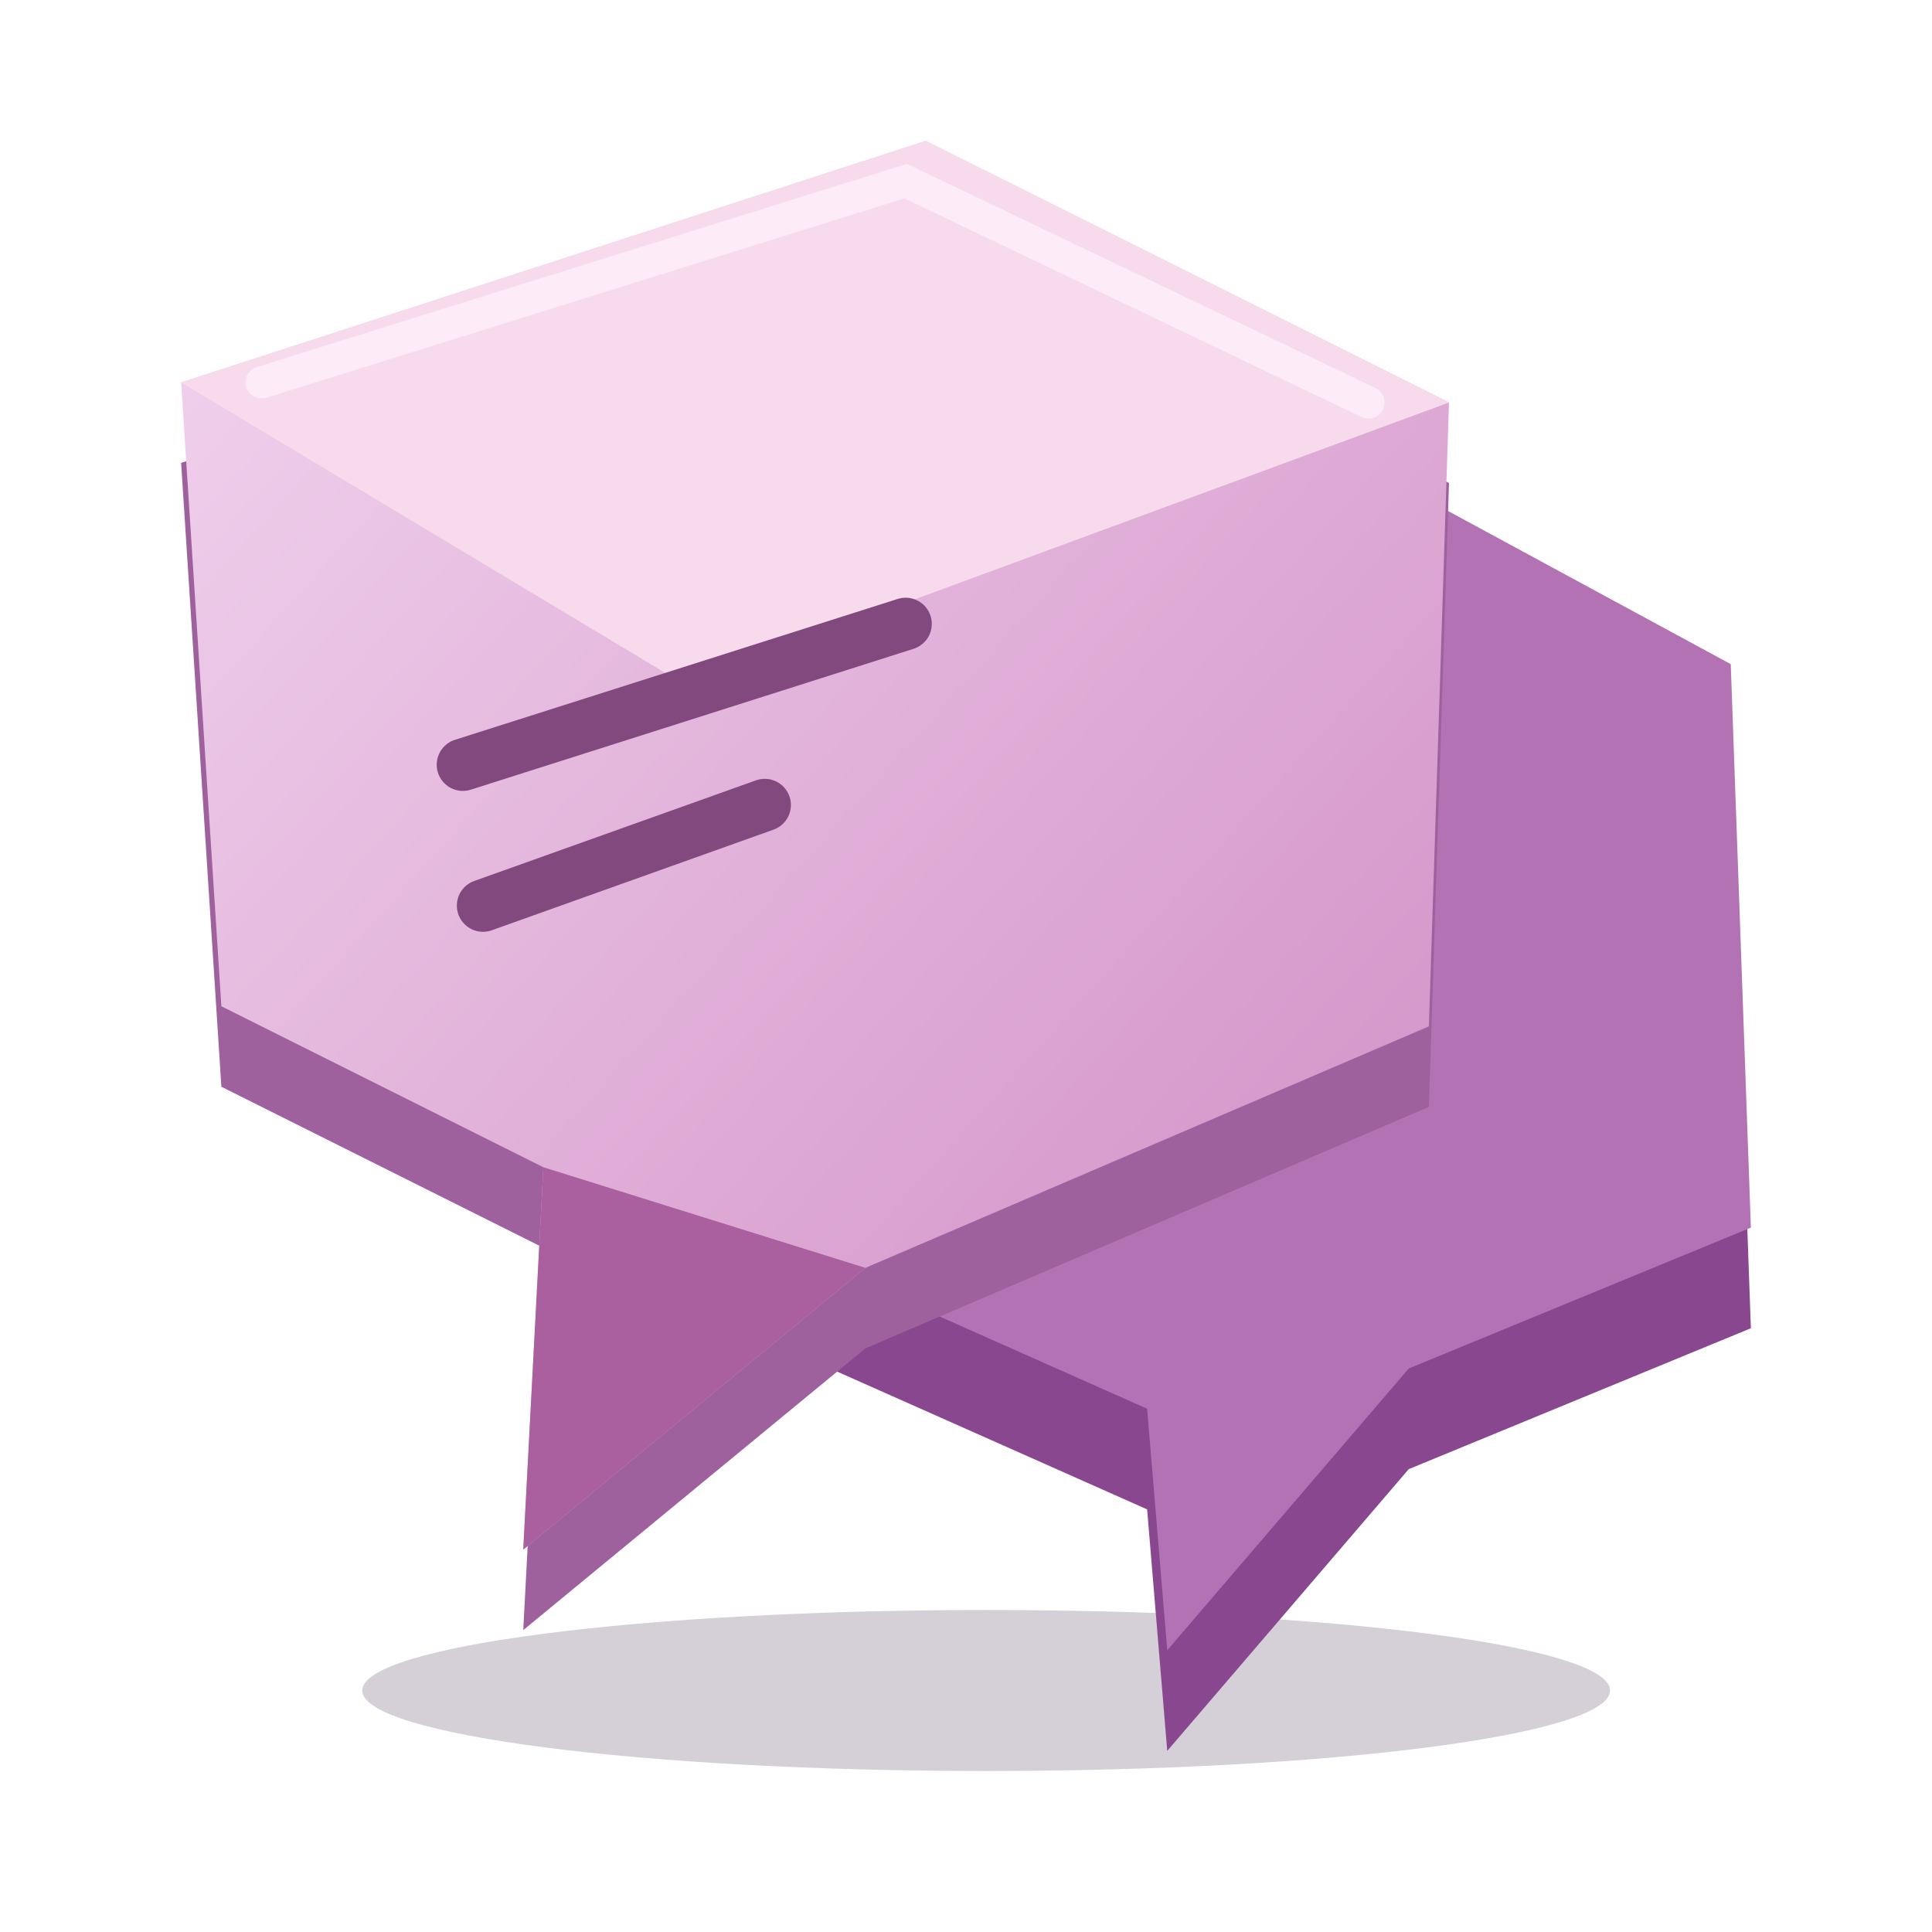
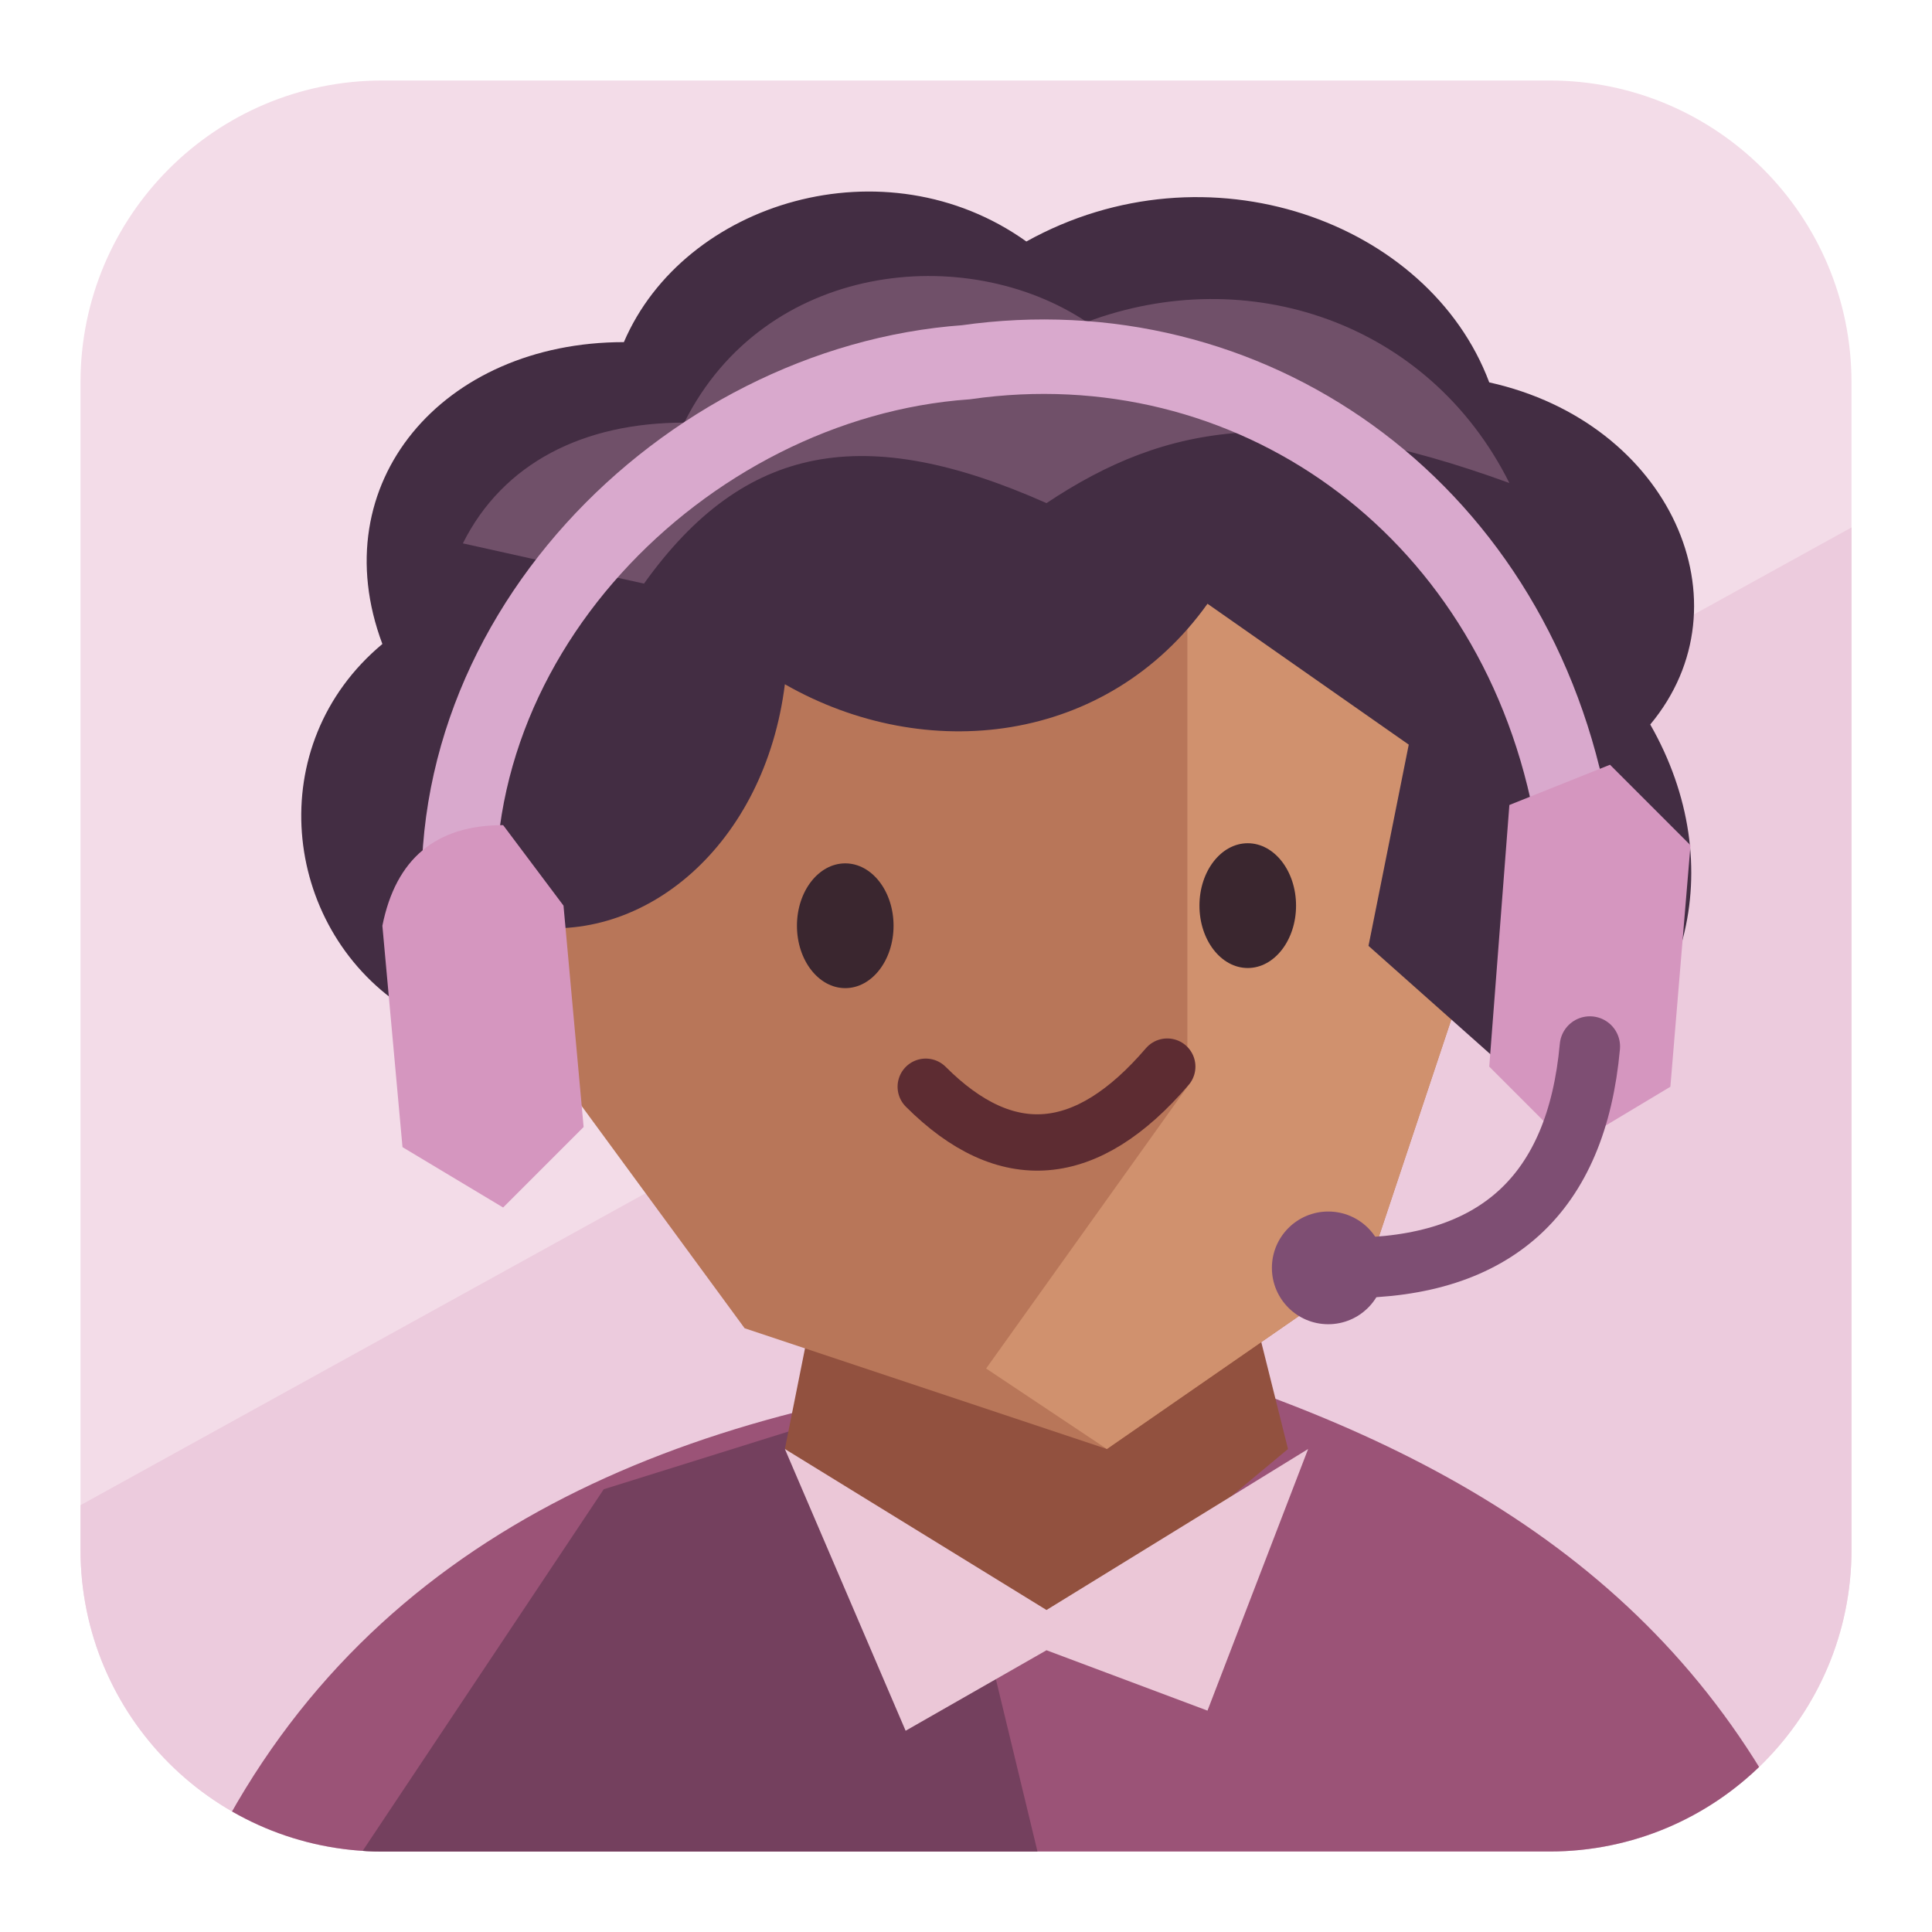
<svg xmlns="http://www.w3.org/2000/svg" viewBox="0 0 96 96">
  <defs>
-     <linearGradient id="paper" x2="1" y2="1">
-       <stop stop-color="#f2d5ef" />
-       <stop offset="1" stop-color="#cf8ac2" />
-     </linearGradient>
+     <clipPath id="frame">
+       <rect x="4" y="4" width="88" height="88" rx="15" />
+     </clipPath>
  </defs>
-   <ellipse cx="49" cy="84" rx="31" ry="4" fill="#3e2548" opacity=".22" />
-   <path d="m30 37 32-12 24 13 1 28-17 7-12 14-1-12-27-12Z" fill="#88478f" />
-   <path d="m30 32 32-12 24 13 1 28-17 7-12 14-1-12-27-12Z" fill="#b272b3" />
-   <path d="m9 23 37-12 26 13-1 31-28 12-17 14 1-19-16-8Z" fill="#9f609e" />
-   <path d="m9 19 37-12 26 13-1 31-28 12-17 14 1-19-16-8Z" fill="url(#paper)" />
-   <path d="M9 19 46 7l26 13-38 14Z" fill="#f7dbed" />
-   <path d="m26 77 1-19 16 5Z" fill="#aa5f9f" />
-   <path d="m23 38 22-7m-21 14 14-5" stroke="#82497f" stroke-width="2.6" stroke-linecap="round" />
-   <path d="m13 19 32-10 23 11" fill="none" stroke="#fff0fa" stroke-width="1.6" stroke-linecap="round" opacity=".76" />
+   <g clip-path="url(#frame)">
+     <path fill="#f3dce8" d="M0 0h96v96H0z" />
+     <path fill="#eccbdd" d="M0 77 96 24v72H0z" />
+     <path fill="#9b5377" d="M8 98c6-18 20-26 37-29h17c14 5 25 13 30 29Z" />
+     <path fill="#74405e" d="m30 74 16-5 7 29H14Z" />
+     <path fill="#92513f" d="m42 57 18-1 4 16-12 10-13-10Z" />
+     <path fill="#b87659" d="m30 34 16-10 22 4 7 14-7 21-13 9-18-6-11-15Z" />
+     <path fill="#d0916e" d="m59 27 9 1 7 14-7 21-13 9-6-4 10-14Z" />
+     <path fill="#432d43" d="M20 50c-6-4-7-13-1-18-3-8 3-15 12-15 3-7 13-10 20-5 9-5 20-1 23 7 9 2 13 11 8 17 4 7 2 15-5 19l-9-8 2-10-10-7c-5 7-14 8-21 4-1 8-7 13-13 12l-3 7Z" />
+     <path fill="#705069" d="M23 27c2-4 6-6 11-6 4-8 14-9 20-5 8-3 17 0 21 8-11-4-17-3-23 1-9-4-15-3-20 4Z" />
+     <path d="M23 47c-2-15 11-28 25-29 14-2 27 7 30 22" fill="none" stroke="#d9a9cd" stroke-width="3.7" stroke-linecap="round" />
+     <path fill="#d596bf" d="M19 46q1-5 6-5l3 4 1 11-4 4-5-3Zm56-6 5-2 4 4-1 12-5 3-4-4Z" />
+     <path d="M79 52q-1 11-12 11" fill="none" stroke="#7e4e73" stroke-width="3" stroke-linecap="round" />
+     <circle cx="66" cy="63" r="2.8" fill="#7e4e73" />
+     <path fill="#ebc7d7" d="m39 72 13 8 13-8-5 13-8-3-7 4Z" />
+     <g fill="#3a262f">
+       <ellipse cx="42" cy="46" rx="2.4" ry="3.1" />
+       <ellipse cx="62" cy="45" rx="2.4" ry="3.1" />
+     </g>
+     <path d="M46 54q6 6 12-1" fill="none" stroke="#5d2c32" stroke-width="2.8" stroke-linecap="round" />
+   </g>
</svg>
